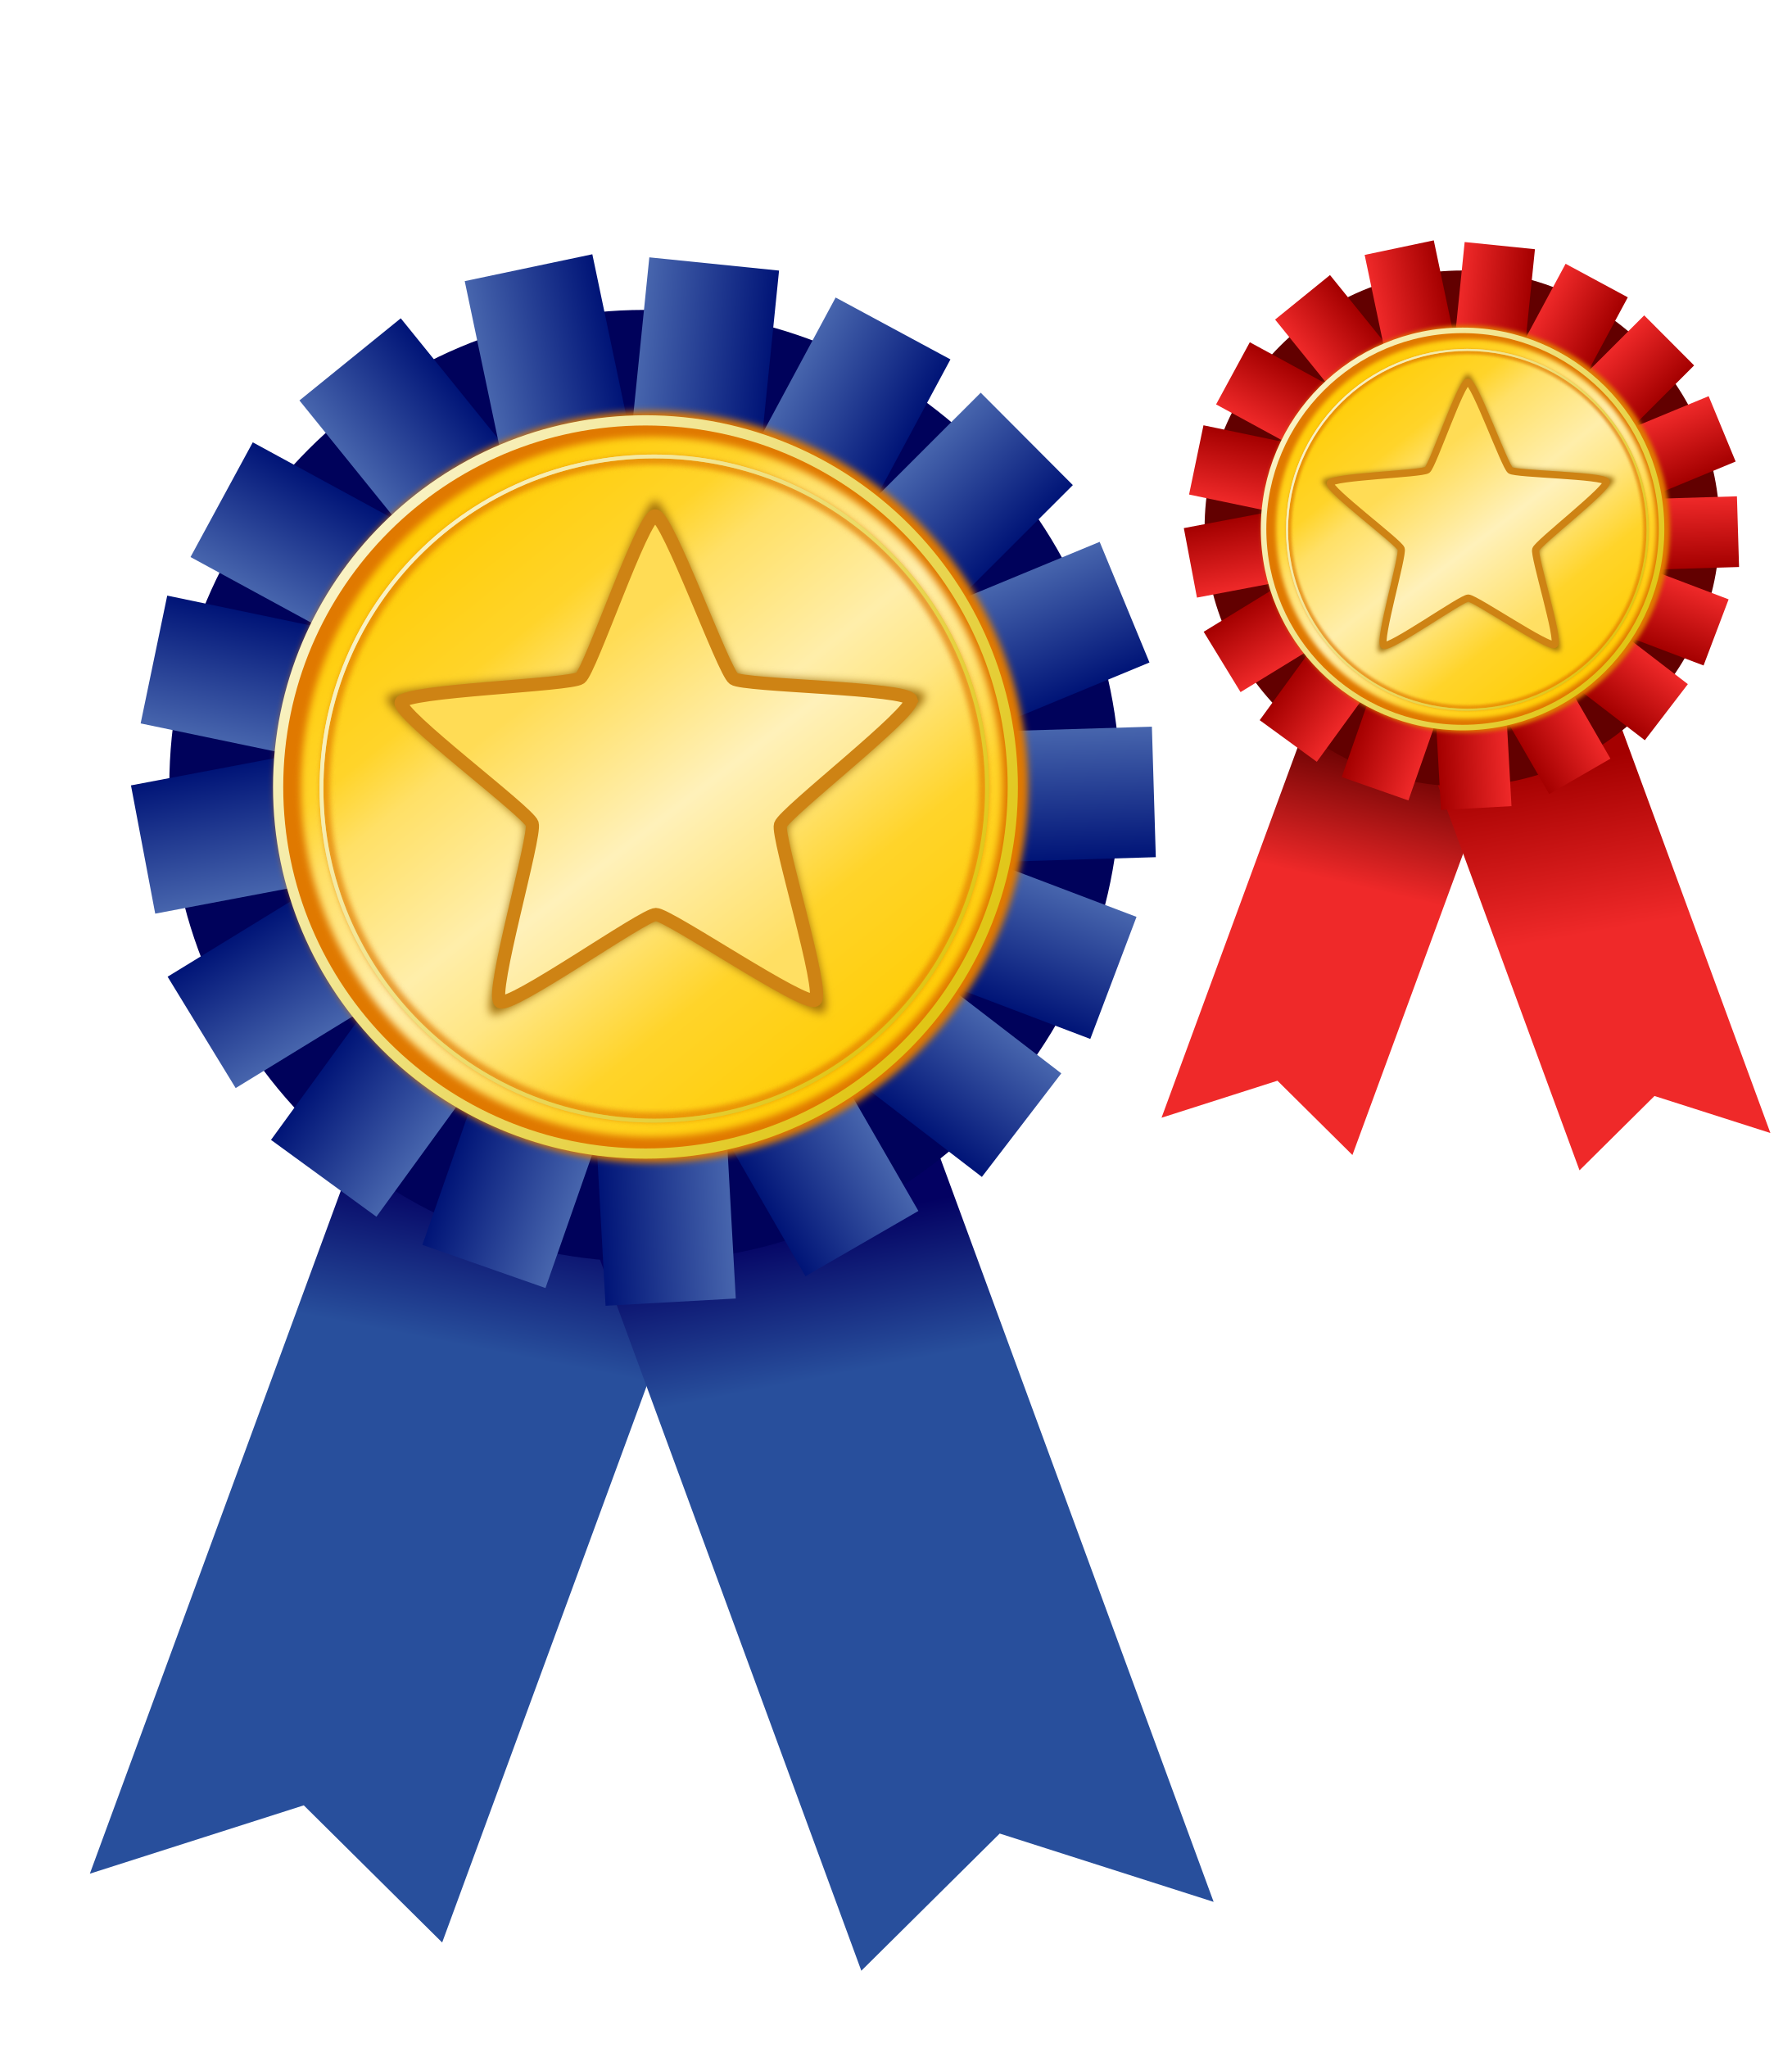
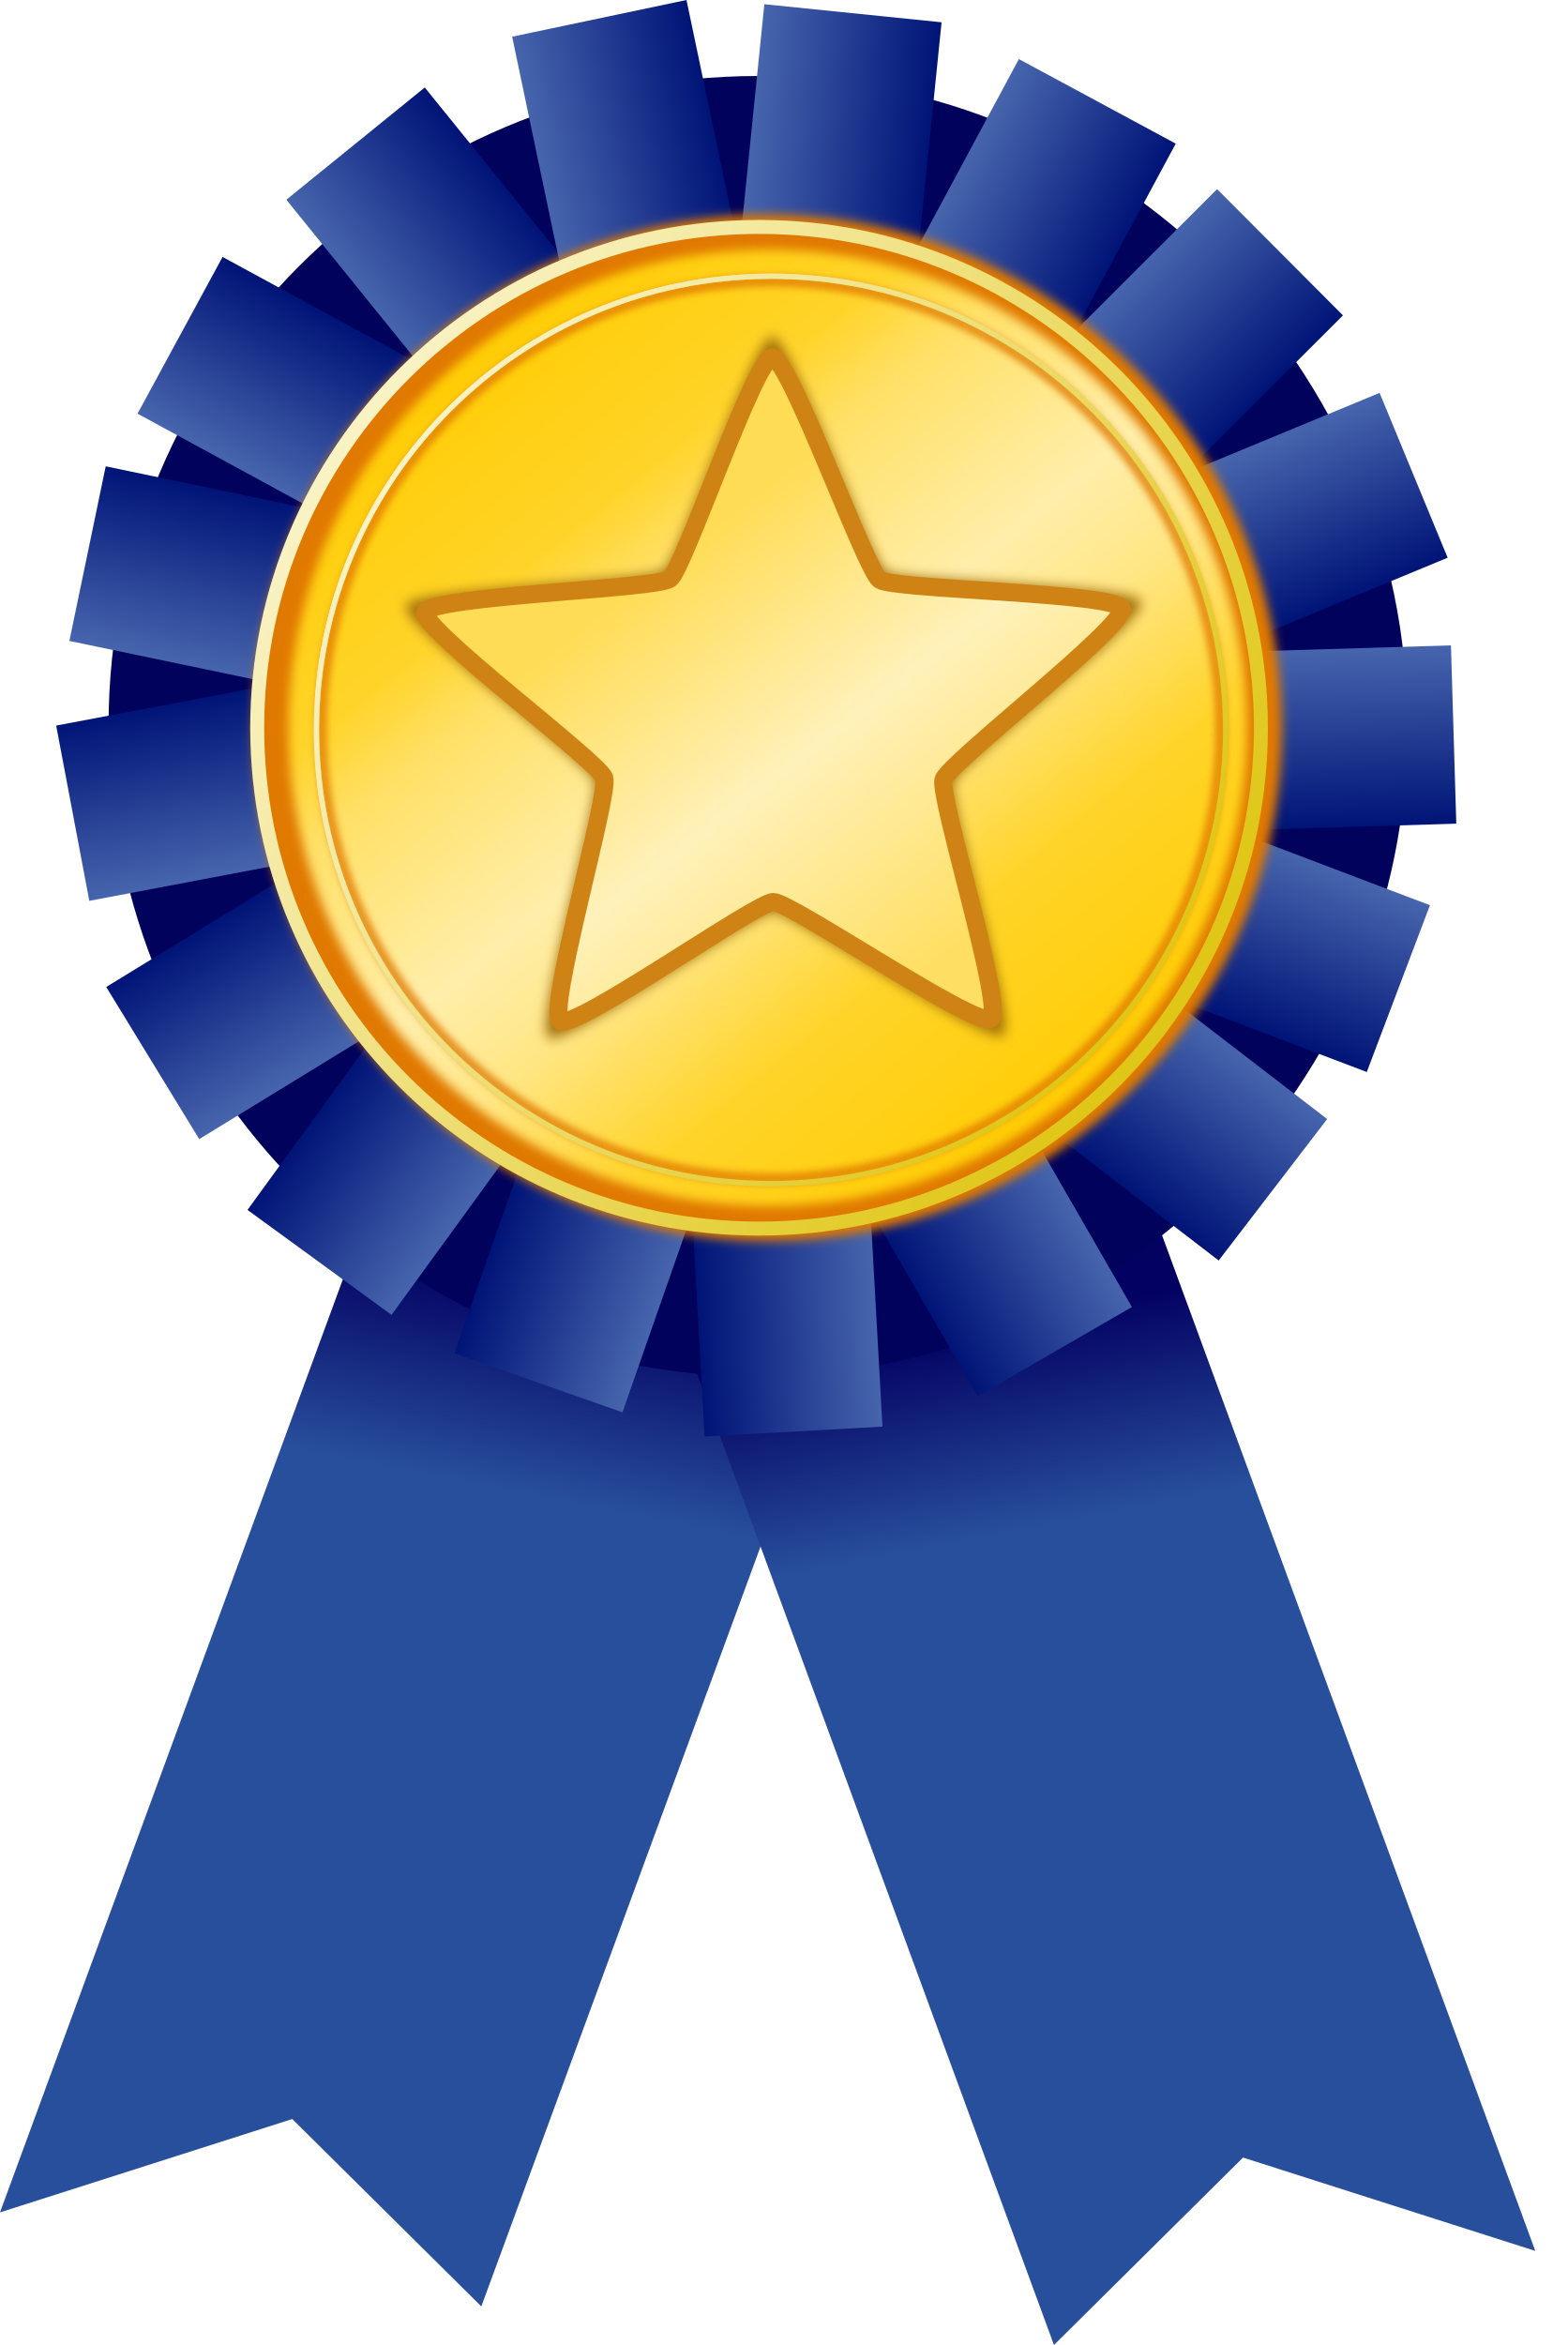
- <svg xmlns="http://www.w3.org/2000/svg" xmlns:xlink="http://www.w3.org/1999/xlink" id="svg3518" viewBox="0 0 350 400" version="1.1">
+ <svg xmlns="http://www.w3.org/2000/svg" xmlns:xlink="http://www.w3.org/1999/xlink" id="svg3518" viewBox="0 0 171.197 256" version="1.1" width="171.197" height="256">
  <defs id="defs3520">
    <linearGradient id="linearGradient3943">
      <stop id="stop3945" style="stop-color:#ffdc55" offset="0" />
      <stop id="stop3951" style="stop-color:#fff1ba" offset=".495" />
      <stop id="stop3947" style="stop-color:#ffdf63" offset="1" />
    </linearGradient>
-     <filter id="filter14654" color-interpolation-filters="sRGB">
+     <filter id="filter14654" style="color-interpolation-filters:sRGB">
      <feGaussianBlur id="feGaussianBlur14656" stdDeviation="3.114" />
    </filter>
-     <linearGradient id="linearGradient3245" y2="179.8" xlink:href="#linearGradient14662" gradientUnits="userSpaceOnUse" x2="619.03" gradientTransform="matrix(-.36929 0 0 -.36847 283.17 516.34)" y1="527.61" x1="1125.4" />
    <linearGradient id="linearGradient14662">
      <stop id="stop14664" stop-color="#f9f2c3" offset="0" />
      <stop id="stop14666" stop-color="#e0c616" offset="1" />
    </linearGradient>
-     <linearGradient id="linearGradient3243" y2="179.8" xlink:href="#linearGradient14662" gradientUnits="userSpaceOnUse" x2="619.03" gradientTransform="matrix(-.42818 0 0 -.42723 744.88 539.27)" y1="527.61" x1="1125.4" />
-     <linearGradient id="linearGradient3291" y2="306.02" xlink:href="#linearGradient11372" gradientUnits="userSpaceOnUse" x2="-23.68" gradientTransform="matrix(.81664 1.0119 -1.0119 .81664 561.2 625.06)" y1="306.02" x1="-144.71" />
    <linearGradient id="linearGradient11372" y2="306.02" gradientUnits="userSpaceOnUse" y1="306.02" x2="-23.68" x1="-144.71">
      <stop id="stop3568" stop-color="#fc0" offset="0" />
      <stop id="stop3580" stop-color="#ffd42a" offset=".222" />
      <stop id="stop3619" stop-color="#ffe066" offset=".305" />
      <stop id="stop3574" stop-color="#fea" offset=".5" />
      <stop id="stop3617" stop-color="#ffe684" offset=".611" />
      <stop id="stop3578" stop-color="#ffd42a" offset=".768" />
      <stop id="stop3570" stop-color="#fc0" offset="1" />
    </linearGradient>
-     <linearGradient id="linearGradient12202" x1="114" gradientUnits="userSpaceOnUse" y1="239" gradientTransform="matrix(1.7825 .34818 -.47761 1.2994 264.54 154.01)" x2="114" y2="273">
+     <linearGradient id="linearGradient12202" x1="114" gradientUnits="userSpaceOnUse" y1="239" gradientTransform="matrix(1.7825,0.34818,-0.47761,1.2994,264.54,154.01)" x2="114" y2="273">
      <stop id="stop4320" stop-color="#030162" offset="0" />
      <stop id="stop4322" stop-color="#284f9c" offset="1" />
    </linearGradient>
-     <linearGradient id="linearGradient12199" x1="114" gradientUnits="userSpaceOnUse" y1="239" gradientTransform="matrix(-1.7825 .34818 .47761 1.2994 494.26 162.57)" x2="114" y2="273">
+     <linearGradient id="linearGradient12199" x1="114" gradientUnits="userSpaceOnUse" y1="239" gradientTransform="matrix(-1.7825,0.34818,0.47761,1.2994,494.26,162.57)" x2="114" y2="273">
      <stop id="stop4326" stop-color="#030162" offset="0" />
      <stop id="stop4328" stop-color="#284f9c" offset="1" />
    </linearGradient>
    <linearGradient id="linearGradient12195" x1="451" gradientUnits="userSpaceOnUse" y1="27.13" gradientTransform="matrix(1.6493,0,0,1.6509,-345.3,170.53)" x2="475" y2="27.13">
      <stop id="stop4332" stop-color="#4765ad" offset="0" />
      <stop id="stop4334" stop-color="#001477" offset="1" />
    </linearGradient>
    <linearGradient id="linearGradient12192" x1="451.61" gradientUnits="userSpaceOnUse" y1="-155.33" gradientTransform="matrix(1.6496,0,0,1.6505,-253.96,289.68)" x2="475.61" y2="-155.33">
      <stop id="stop4338" stop-color="#4765ad" offset="0" />
      <stop id="stop4340" stop-color="#001477" offset="1" />
    </linearGradient>
    <linearGradient id="linearGradient12189" x1="412.01" gradientUnits="userSpaceOnUse" y1="-284.43" gradientTransform="matrix(1.6501,0,0,1.6501,-159.77,350.53)" x2="436.01" y2="-284.43">
      <stop id="stop4344" stop-color="#4765ad" offset="0" />
      <stop id="stop4346" stop-color="#001477" offset="1" />
    </linearGradient>
    <linearGradient id="linearGradient12186" x1="296.44" gradientUnits="userSpaceOnUse" y1="-428.3" gradientTransform="matrix(1.6507,0,0,1.6495,-13.586,384.85)" x2="320.44" y2="-428.3">
      <stop id="stop4350" stop-color="#4765ad" offset="0" />
      <stop id="stop4352" stop-color="#001477" offset="1" />
    </linearGradient>
    <linearGradient id="linearGradient12183" x1="151.27" gradientUnits="userSpaceOnUse" y1="-512.56" gradientTransform="matrix(1.6509,0,0,1.6493,123.72,364.65)" x2="175.27" y2="-512.56">
      <stop id="stop4356" stop-color="#4765ad" offset="0" />
      <stop id="stop4358" stop-color="#001477" offset="1" />
    </linearGradient>
    <linearGradient id="linearGradient12180" x1="-31.719" gradientUnits="userSpaceOnUse" y1="-539.38" gradientTransform="matrix(1.6507,0,0,1.6495,253.87,289.71)" x2="-7.719" y2="-539.38">
      <stop id="stop4362" stop-color="#4765ad" offset="0" />
      <stop id="stop4364" stop-color="#001477" offset="1" />
    </linearGradient>
    <linearGradient id="linearGradient12177" x1="-161.5" gradientUnits="userSpaceOnUse" y1="-512.87" gradientTransform="matrix(1.6503,0,0,1.6499,326.59,204.34)" x2="-137.5" y2="-512.87">
      <stop id="stop4368" stop-color="#4765ad" offset="0" />
      <stop id="stop4370" stop-color="#001477" offset="1" />
    </linearGradient>
    <linearGradient id="linearGradient12174" x1="-320.84" gradientUnits="userSpaceOnUse" y1="-420.05" gradientTransform="matrix(1.6497,0,0,1.6505,382.64,65.625)" x2="-296.84" y2="-420.05">
      <stop id="stop4374" stop-color="#4765ad" offset="0" />
      <stop id="stop4376" stop-color="#001477" offset="1" />
    </linearGradient>
    <linearGradient id="linearGradient12171" x1="-448.22" gradientUnits="userSpaceOnUse" y1="-241.53" gradientTransform="matrix(1.6493,0,0,1.6509,364.4,-114.55)" x2="-424.22" y2="-241.53">
      <stop id="stop4380" stop-color="#4765ad" offset="0" />
      <stop id="stop4382" stop-color="#001477" offset="1" />
    </linearGradient>
    <linearGradient id="linearGradient12168" x1="-482" gradientUnits="userSpaceOnUse" y1="-59.695" gradientTransform="matrix(1.6494,0,0,1.6507,292.97,-245.3)" x2="-458" y2="-59.695">
      <stop id="stop4386" stop-color="#4765ad" offset="0" />
      <stop id="stop4388" stop-color="#001477" offset="1" />
    </linearGradient>
    <linearGradient id="linearGradient12165" x1="-454.41" gradientUnits="userSpaceOnUse" y1="76.252" gradientTransform="matrix(1.6498,0,0,1.6503,212.6,-321.27)" x2="-430.41" y2="76.252">
      <stop id="stop4392" stop-color="#4765ad" offset="0" />
      <stop id="stop4394" stop-color="#001477" offset="1" />
    </linearGradient>
    <linearGradient id="linearGradient12162" x1="-366.2" gradientUnits="userSpaceOnUse" y1="236.3" gradientTransform="matrix(1.6505,0,0,1.6497,73.652,-378.03)" x2="-342.2" y2="236.3">
      <stop id="stop4398" stop-color="#4765ad" offset="0" />
      <stop id="stop4400" stop-color="#001477" offset="1" />
    </linearGradient>
    <linearGradient id="linearGradient12159" x1="-233.01" gradientUnits="userSpaceOnUse" y1="343.65" gradientTransform="matrix(1.6508,0,0,1.6493,-65.1,-379.51)" x2="-209.01" y2="343.65">
      <stop id="stop4404" stop-color="#4765ad" offset="0" />
      <stop id="stop4406" stop-color="#001477" offset="1" />
    </linearGradient>
    <linearGradient id="linearGradient12156" x1="-59.362" gradientUnits="userSpaceOnUse" y1="398.7" gradientTransform="matrix(1.6508,0,0,1.6493,-205.41,-325.8)" x2="-35.362" y2="398.7">
      <stop id="stop4410" stop-color="#4765ad" offset="0" />
      <stop id="stop4412" stop-color="#001477" offset="1" />
    </linearGradient>
    <linearGradient id="linearGradient12153" x1="82.418" gradientUnits="userSpaceOnUse" y1="393.38" gradientTransform="matrix(1.6505,0,0,1.6496,-290.64,-252.86)" x2="106.42" y2="393.38">
      <stop id="stop4416" stop-color="#4765ad" offset="0" />
      <stop id="stop4418" stop-color="#001477" offset="1" />
    </linearGradient>
    <linearGradient id="linearGradient12150" x1="251.1" gradientUnits="userSpaceOnUse" y1="324.03" gradientTransform="matrix(1.6499,0,0,1.6503,-365.16,-122.61)" x2="275.1" y2="324.03">
      <stop id="stop4422" stop-color="#4765ad" offset="0" />
      <stop id="stop4424" stop-color="#001477" offset="1" />
    </linearGradient>
    <linearGradient id="linearGradient12147" x1="394.56" gradientUnits="userSpaceOnUse" y1="161.34" gradientTransform="matrix(1.6493,0,0,1.6508,-380.75,57.416)" x2="418.56" y2="161.34">
      <stop id="stop4428" stop-color="#4765ad" offset="0" />
      <stop id="stop4430" stop-color="#001477" offset="1" />
    </linearGradient>
    <linearGradient id="linearGradient12142" x1="198.02" gradientUnits="userSpaceOnUse" y1="69.139" gradientTransform="matrix(1.7293,0,0,1.731,33.988,161.86)" x2="198.02" y2="171.19">
      <stop id="stop4434" stop-color="#818fcc" offset="0" />
      <stop id="stop4436" stop-color="#0e358a" offset="1" />
    </linearGradient>
    <linearGradient id="linearGradient12144" x1="251.91" gradientUnits="userSpaceOnUse" y1="69.88" gradientTransform="matrix(1.7293,0,0,1.731,33.988,161.86)" x2="251.91" y2="178.81">
      <stop id="stop4440" stop-color="#bac5f3" offset="0" />
      <stop id="stop4442" stop-color="#2e4c95" offset="1" />
    </linearGradient>
-     <linearGradient id="linearGradient3949" y2="487.02" xlink:href="#linearGradient3943" gradientUnits="userSpaceOnUse" x2="419.33" y1="395.08" x1="345.03" />
-     <filter id="filter4727" color-interpolation-filters="sRGB">
+     <filter id="filter4727" style="color-interpolation-filters:sRGB">
      <feGaussianBlur id="feGaussianBlur4729" stdDeviation="1.456" />
    </filter>
-     <linearGradient id="linearGradient4898" y2="295.58" gradientUnits="userSpaceOnUse" x2="110.98" gradientTransform="matrix(1.7825 .34818 -.47761 1.2994 264.54 154.01)" y1="239" x1="114">
-       <stop id="stop4958" stop-color="#030162" style="stop-color:#640000" offset="0" />
-       <stop id="stop4960" stop-color="#284f9c" style="stop-color:#ef2929" offset="1" />
-     </linearGradient>
-     <linearGradient id="linearGradient4900" y2="309.28" gradientUnits="userSpaceOnUse" x2="115.56" gradientTransform="matrix(-1.7825 .34818 .47761 1.2994 494.26 162.57)" y1="239" x1="114">
-       <stop id="stop4952" stop-color="#030162" style="stop-color:#a40000" offset="0" />
-       <stop id="stop4954" stop-color="#284f9c" style="stop-color:#ef2929" offset="1" />
-     </linearGradient>
-     <linearGradient id="linearGradient4902" y2="27.13" gradientUnits="userSpaceOnUse" x2="475" gradientTransform="matrix(1.6493,0,0,1.6509,-345.3,170.53)" y1="27.13" x1="451">
-       <stop id="stop5155" stop-color="#4765ad" style="stop-color:#ef2929" offset="0" />
-       <stop id="stop5157" stop-color="#001477" style="stop-color:#a40000" offset="1" />
-     </linearGradient>
-     <linearGradient id="linearGradient4904" y2="-155.33" gradientUnits="userSpaceOnUse" x2="475.61" gradientTransform="matrix(1.6496,0,0,1.6505,-253.96,289.68)" y1="-155.33" x1="451.61">
-       <stop id="stop5077" stop-color="#4765ad" style="stop-color:#ef2929" offset="0" />
-       <stop id="stop5079" stop-color="#001477" style="stop-color:#a40000" offset="1" />
-     </linearGradient>
-     <linearGradient id="linearGradient4906" y2="-284.43" gradientUnits="userSpaceOnUse" x2="436.01" gradientTransform="matrix(1.6501,0,0,1.6501,-159.77,350.53)" y1="-284.43" x1="412.01">
-       <stop id="stop5071" stop-color="#4765ad" style="stop-color:#ef2929" offset="0" />
-       <stop id="stop5073" stop-color="#001477" style="stop-color:#a40000" offset="1" />
-     </linearGradient>
-     <linearGradient id="linearGradient4908" y2="-428.3" gradientUnits="userSpaceOnUse" x2="320.44" gradientTransform="matrix(1.6507,0,0,1.6495,-13.586,384.85)" y1="-428.3" x1="296.44">
-       <stop id="stop5065" stop-color="#4765ad" style="stop-color:#ef2929" offset="0" />
-       <stop id="stop5067" stop-color="#001477" style="stop-color:#a40000" offset="1" />
-     </linearGradient>
-     <linearGradient id="linearGradient4910" y2="-512.56" gradientUnits="userSpaceOnUse" x2="175.27" gradientTransform="matrix(1.6509,0,0,1.6493,123.72,364.65)" y1="-512.56" x1="151.27">
-       <stop id="stop5059" stop-color="#4765ad" style="stop-color:#ef2929" offset="0" />
-       <stop id="stop5061" stop-color="#001477" style="stop-color:#a40000" offset="1" />
-     </linearGradient>
-     <linearGradient id="linearGradient4912" y2="-539.38" gradientUnits="userSpaceOnUse" x2="-7.719" gradientTransform="matrix(1.6507,0,0,1.6495,253.87,289.71)" y1="-539.38" x1="-31.719">
-       <stop id="stop4970" stop-color="#4765ad" style="stop-color:#ef2929" offset="0" />
-       <stop id="stop4972" stop-color="#001477" style="stop-color:#a40000" offset="1" />
-     </linearGradient>
-     <linearGradient id="linearGradient4914" y2="-512.87" gradientUnits="userSpaceOnUse" x2="-137.5" gradientTransform="matrix(1.6503,0,0,1.6499,326.59,204.34)" y1="-512.87" x1="-161.5">
-       <stop id="stop5083" stop-color="#4765ad" style="stop-color:#ef2929" offset="0" />
-       <stop id="stop5085" stop-color="#001477" style="stop-color:#a40000" offset="1" />
-     </linearGradient>
-     <linearGradient id="linearGradient4916" y2="-420.05" gradientUnits="userSpaceOnUse" x2="-296.84" gradientTransform="matrix(1.6497,0,0,1.6505,382.64,65.625)" y1="-420.05" x1="-320.84">
-       <stop id="stop5089" stop-color="#4765ad" style="stop-color:#ef2929" offset="0" />
-       <stop id="stop5091" stop-color="#001477" style="stop-color:#a40000" offset="1" />
-     </linearGradient>
-     <linearGradient id="linearGradient4918" y2="-241.53" gradientUnits="userSpaceOnUse" x2="-424.22" gradientTransform="matrix(1.6493,0,0,1.6509,364.4,-114.55)" y1="-241.53" x1="-448.22">
-       <stop id="stop5095" stop-color="#4765ad" style="stop-color:#ef2929" offset="0" />
-       <stop id="stop5097" stop-color="#001477" style="stop-color:#a40000" offset="1" />
-     </linearGradient>
-     <linearGradient id="linearGradient4920" y2="-59.695" gradientUnits="userSpaceOnUse" x2="-458" gradientTransform="matrix(1.6494,0,0,1.6507,292.97,-245.3)" y1="-59.695" x1="-482">
-       <stop id="stop5101" stop-color="#4765ad" style="stop-color:#ef2929" offset="0" />
-       <stop id="stop5103" stop-color="#001477" style="stop-color:#a40000" offset="1" />
-     </linearGradient>
-     <linearGradient id="linearGradient4922" y2="76.252" gradientUnits="userSpaceOnUse" x2="-430.41" gradientTransform="matrix(1.6498,0,0,1.6503,212.6,-321.27)" y1="76.252" x1="-454.41">
-       <stop id="stop5107" stop-color="#4765ad" style="stop-color:#ef2929" offset="0" />
-       <stop id="stop5109" stop-color="#001477" style="stop-color:#a40000" offset="1" />
-     </linearGradient>
-     <linearGradient id="linearGradient4924" y2="236.3" gradientUnits="userSpaceOnUse" x2="-342.2" gradientTransform="matrix(1.6505,0,0,1.6497,73.652,-378.03)" y1="236.3" x1="-366.2">
-       <stop id="stop5113" stop-color="#4765ad" style="stop-color:#ef2929" offset="0" />
-       <stop id="stop5115" stop-color="#001477" style="stop-color:#a40000" offset="1" />
-     </linearGradient>
-     <linearGradient id="linearGradient4926" y2="343.65" gradientUnits="userSpaceOnUse" x2="-209.01" gradientTransform="matrix(1.6508,0,0,1.6493,-65.1,-379.51)" y1="343.65" x1="-233.01">
-       <stop id="stop5125" stop-color="#4765ad" style="stop-color:#ef2929" offset="0" />
-       <stop id="stop5127" stop-color="#001477" style="stop-color:#a40000" offset="1" />
-     </linearGradient>
-     <linearGradient id="linearGradient4928" y2="398.7" gradientUnits="userSpaceOnUse" x2="-35.362" gradientTransform="matrix(1.6508,0,0,1.6493,-205.41,-325.8)" y1="398.7" x1="-59.362">
-       <stop id="stop5131" stop-color="#4765ad" style="stop-color:#ef2929" offset="0" />
-       <stop id="stop5133" stop-color="#001477" style="stop-color:#a40000" offset="1" />
-     </linearGradient>
-     <linearGradient id="linearGradient4930" y2="393.38" gradientUnits="userSpaceOnUse" x2="106.42" gradientTransform="matrix(1.6505,0,0,1.6496,-290.64,-252.86)" y1="393.38" x1="82.418">
-       <stop id="stop5137" stop-color="#4765ad" style="stop-color:#ef2929" offset="0" />
-       <stop id="stop5139" stop-color="#001477" style="stop-color:#a40000" offset="1" />
-     </linearGradient>
-     <linearGradient id="linearGradient4932" y2="324.03" gradientUnits="userSpaceOnUse" x2="275.1" gradientTransform="matrix(1.6499,0,0,1.6503,-365.16,-122.61)" y1="324.03" x1="251.1">
-       <stop id="stop5143" stop-color="#4765ad" style="stop-color:#ef2929" offset="0" />
-       <stop id="stop5145" stop-color="#001477" style="stop-color:#a40000" offset="1" />
-     </linearGradient>
-     <linearGradient id="linearGradient4934" y2="161.34" gradientUnits="userSpaceOnUse" x2="418.56" gradientTransform="matrix(1.6493,0,0,1.6508,-380.75,57.416)" y1="161.34" x1="394.56">
-       <stop id="stop5149" stop-color="#4765ad" style="stop-color:#ef2929" offset="0" />
-       <stop id="stop5151" stop-color="#001477" style="stop-color:#a40000" offset="1" />
-     </linearGradient>
-     <linearGradient id="linearGradient4936" y2="171.19" xlink:href="#linearGradient12142" gradientUnits="userSpaceOnUse" x2="198.02" gradientTransform="matrix(1.7293,0,0,1.731,33.988,161.86)" y1="69.139" x1="198.02" />
-     <linearGradient id="linearGradient4938" y2="178.81" xlink:href="#linearGradient12144" gradientUnits="userSpaceOnUse" x2="251.91" gradientTransform="matrix(1.7293,0,0,1.731,33.988,161.86)" y1="69.88" x1="251.91" />
+     <linearGradient xlink:href="#linearGradient12142" id="linearGradient1150" gradientUnits="userSpaceOnUse" gradientTransform="matrix(1.7293,0,0,1.731,33.988,161.86)" x1="198.02" y1="69.139" x2="198.02" y2="171.19" />
+     <linearGradient xlink:href="#linearGradient12144" id="linearGradient1152" gradientUnits="userSpaceOnUse" gradientTransform="matrix(1.7293,0,0,1.731,33.988,161.86)" x1="251.91" y1="69.88" x2="251.91" y2="178.81" />
+     <linearGradient xlink:href="#linearGradient11372" id="linearGradient1154" gradientUnits="userSpaceOnUse" gradientTransform="matrix(0.81664,1.0119,-1.0119,0.81664,561.2,625.06)" x1="-144.71" y1="306.02" x2="-23.68" y2="306.02" />
+     <linearGradient xlink:href="#linearGradient14662" id="linearGradient1156" gradientUnits="userSpaceOnUse" gradientTransform="matrix(-0.42818,0,0,-0.42723,744.88,539.27)" x1="1125.4" y1="527.61" x2="619.03" y2="179.8" />
+     <linearGradient xlink:href="#linearGradient14662" id="linearGradient1158" gradientUnits="userSpaceOnUse" gradientTransform="matrix(-0.42818,0,0,-0.42723,744.88,539.27)" x1="1125.4" y1="527.61" x2="619.03" y2="179.8" />
+     <linearGradient xlink:href="#linearGradient14662" id="linearGradient1160" gradientUnits="userSpaceOnUse" gradientTransform="matrix(-0.36929,0,0,-0.36847,283.17,516.34)" x1="1125.4" y1="527.61" x2="619.03" y2="179.8" />
+     <linearGradient xlink:href="#linearGradient3943" id="linearGradient1162" gradientUnits="userSpaceOnUse" x1="345.03" y1="395.08" x2="419.33" y2="487.02" />
  </defs>
-   <g id="layer1" transform="translate(0 -652.36)">
-     <g id="g4731" transform="matrix(.90727 0 0 .90727 -38.552 89.712)">
-       <g id="layer2" style="enable-background:new" transform="matrix(.70932 0 0 .70932 -86.288 522.88)">
-         <g id="g12246">
-           <path id="path11667" style="fill:url(#linearGradient12202)" d="m401.75 492.78-106.95-20.89-85.97 233.9 64.94-20.74 42.01 41.63 85.97-233.9z" />
-           <path id="path11669" style="fill:url(#linearGradient12199)" d="m357.05 501.35 106.95-20.89l85.97 233.89-64.94-20.74-42.01 41.64-85.97-233.9z" />
-           <path id="path11671" style="fill:#00025b" d="m377.26 231.19c79.7 0 144.31 64.67 144.31 144.45s-64.61 144.45-144.31 144.45-144.31-64.67-144.31-144.45 64.61-144.45 144.31-144.45" />
-           <rect id="rect11673" style="fill:url(#linearGradient12195)" transform="matrix(.99484 .10149 -.10129 .99486 0 0)" height="79.242" width="39.583" y="175.7" x="398.52" />
-           <rect id="rect11675" style="fill:url(#linearGradient12192)" transform="matrix(.88026 .47449 -.47376 .88066 0 0)" height="79.226" width="39.591" y="-6.311" x="491.03" />
-           <rect id="rect11677" style="fill:url(#linearGradient12189)" transform="matrix(.70608 .70813 -.70743 .70678 0 0)" height="79.204" width="39.602" y="-158.4" x="520.07" />
-           <rect id="rect11679" style="fill:url(#linearGradient12186)" transform="matrix(.38175 .92427 -.924 .3824 0 0)" height="79.176" width="39.616" y="-361.21" x="475.74" />
-           <rect id="rect11681" style="fill:url(#linearGradient12183)" transform="matrix(.029943 .99955 -.99955 .030002 0 0)" height="79.165" width="39.622" y="-520.28" x="373.46" />
-           <rect id="rect11683" style="fill:url(#linearGradient12180)" transform="matrix(-.35424 .93516 -.93492 -.35485 0 0)" height="79.174" width="39.617" y="-639.57" x="201.52" />
-           <rect id="rect11685" style="fill:url(#linearGradient12177)" transform="matrix(-.60863 .79345 -.79287 -.60939 0 0)" height="79.194" width="39.607" y="-681.42" x="60.056" />
-           <rect id="rect11687" style="fill:url(#linearGradient12174)" transform="matrix(-.86582 .50035 -.49961 -.86625 0 0)" height="79.224" width="39.592" y="-667.28" x="-146.64" />
-           <rect id="rect11689" style="fill:url(#linearGradient12171)" transform="matrix(-.99846 .055535 -.055426 -.99846 0 0)" height="79.243" width="39.582" y="-552.9" x="-374.84" />
-           <rect id="rect11691" style="fill:url(#linearGradient12168)" transform="matrix(-.94368 -.33085 .33027 -.94389 0 0)" height="79.235" width="39.587" y="-383.46" x="-502.06" />
-           <rect id="rect11693" style="fill:url(#linearGradient12165)" transform="matrix(-.80817 -.58895 .58818 -.80873 0 0)" height="79.216" width="39.596" y="-235.04" x="-537.1" />
-           <rect id="rect11695" style="fill:url(#linearGradient12162)" transform="matrix(-.52155 -.85322 .85276 -.52231 0 0)" height="79.186" width="39.611" y="-27.808" x="-530.74" />
-           <rect id="rect11697" style="fill:url(#linearGradient12159)" transform="matrix(-.18578 -.98259 .98252 -.18614 0 0)" height="79.167" width="39.62" y="147.7" x="-449.75" />
-           <rect id="rect11699" style="fill:url(#linearGradient12156)" transform="matrix(.20372 -.97903 .97895 .20411 0 0)" height="79.168" width="39.62" y="292.21" x="-303.41" />
-           <rect id="rect11701" style="fill:url(#linearGradient12153)" transform="matrix(.47708 -.87886 .87846 .47781 0 0)" height="79.182" width="39.613" y="356.47" x="-154.6" />
-           <rect id="rect11703" style="fill:url(#linearGradient12150)" transform="matrix(.77686 -.62967 .62892 .77747 0 0)" height="79.212" width="39.598" y="372.51" x="49.137" />
-           <rect id="rect11705" style="fill:url(#linearGradient12147)" transform="matrix(.97856 -.20596 .20556 .97864 0 0)" height="79.24" width="39.584" y="284.14" x="270.01" />
-           <path id="path11707" style="stroke:url(#linearGradient4938);stroke-width:6.6;fill:url(#linearGradient4936)" d="m377.26 286.49c49.19 0 89.06 39.91 89.06 89.15 0 49.23-39.87 89.15-89.06 89.15s-89.06-39.92-89.06-89.15c0-49.24 39.87-89.15 89.06-89.15" />
-         </g>
+   <g id="g4731" transform="matrix(0.6927992,0,0,0.6927992,-42.84222,-467.5647)">
+     <g id="layer2" style="enable-background:new" transform="matrix(0.70932,0,0,0.70932,-86.288,522.88)">
+       <g id="g12246">
+         <path id="path11667" style="fill:url(#linearGradient12202)" d="m 401.75,492.78 -106.95,-20.89 -85.97,233.9 64.94,-20.74 42.01,41.63 z" />
+         <path id="path11669" style="fill:url(#linearGradient12199)" d="M 357.05,501.35 464,480.46 l 85.97,233.89 -64.94,-20.74 -42.01,41.64 z" />
+         <path id="path11671" style="fill:#00025b" d="m 377.26,231.19 c 79.7,0 144.31,64.67 144.31,144.45 0,79.78 -64.61,144.45 -144.31,144.45 -79.7,0 -144.31,-64.67 -144.31,-144.45 0,-79.78 64.61,-144.45 144.31,-144.45" />
+         <rect id="rect11673" style="fill:url(#linearGradient12195)" transform="matrix(0.99484,0.10149,-0.10129,0.99486,0,0)" height="79.242" width="39.583" y="175.7" x="398.52" />
+         <rect id="rect11675" style="fill:url(#linearGradient12192)" transform="matrix(0.88026,0.47449,-0.47376,0.88066,0,0)" height="79.226" width="39.591" y="-6.311" x="491.03" />
+         <rect id="rect11677" style="fill:url(#linearGradient12189)" transform="matrix(0.70608,0.70813,-0.70743,0.70678,0,0)" height="79.204" width="39.602" y="-158.4" x="520.07" />
+         <rect id="rect11679" style="fill:url(#linearGradient12186)" transform="matrix(0.38175,0.92427,-0.924,0.3824,0,0)" height="79.176" width="39.616" y="-361.21" x="475.74" />
+         <rect id="rect11681" style="fill:url(#linearGradient12183)" transform="matrix(0.029943,0.99955,-0.99955,0.030002,0,0)" height="79.165" width="39.622" y="-520.28" x="373.46" />
+         <rect id="rect11683" style="fill:url(#linearGradient12180)" transform="matrix(-0.35424,0.93516,-0.93492,-0.35485,0,0)" height="79.174" width="39.617" y="-639.57" x="201.52" />
+         <rect id="rect11685" style="fill:url(#linearGradient12177)" transform="matrix(-0.60863,0.79345,-0.79287,-0.60939,0,0)" height="79.194" width="39.607" y="-681.42" x="60.056" />
+         <rect id="rect11687" style="fill:url(#linearGradient12174)" transform="matrix(-0.86582,0.50035,-0.49961,-0.86625,0,0)" height="79.224" width="39.592" y="-667.28" x="-146.64" />
+         <rect id="rect11689" style="fill:url(#linearGradient12171)" transform="matrix(-0.99846,0.055535,-0.055426,-0.99846,0,0)" height="79.243" width="39.582" y="-552.9" x="-374.84" />
+         <rect id="rect11691" style="fill:url(#linearGradient12168)" transform="matrix(-0.94368,-0.33085,0.33027,-0.94389,0,0)" height="79.235" width="39.587" y="-383.46" x="-502.06" />
+         <rect id="rect11693" style="fill:url(#linearGradient12165)" transform="matrix(-0.80817,-0.58895,0.58818,-0.80873,0,0)" height="79.216" width="39.596" y="-235.04" x="-537.1" />
+         <rect id="rect11695" style="fill:url(#linearGradient12162)" transform="matrix(-0.52155,-0.85322,0.85276,-0.52231,0,0)" height="79.186" width="39.611" y="-27.808" x="-530.74" />
+         <rect id="rect11697" style="fill:url(#linearGradient12159)" transform="matrix(-0.18578,-0.98259,0.98252,-0.18614,0,0)" height="79.167" width="39.62" y="147.7" x="-449.75" />
+         <rect id="rect11699" style="fill:url(#linearGradient12156)" transform="matrix(0.20372,-0.97903,0.97895,0.20411,0,0)" height="79.168" width="39.62" y="292.21" x="-303.41" />
+         <rect id="rect11701" style="fill:url(#linearGradient12153)" transform="matrix(0.47708,-0.87886,0.87846,0.47781,0,0)" height="79.182" width="39.613" y="356.47" x="-154.6" />
+         <rect id="rect11703" style="fill:url(#linearGradient12150)" transform="matrix(0.77686,-0.62967,0.62892,0.77747,0,0)" height="79.212" width="39.598" y="372.51" x="49.137" />
+         <rect id="rect11705" style="fill:url(#linearGradient12147)" transform="matrix(0.97856,-0.20596,0.20556,0.97864,0,0)" height="79.24" width="39.584" y="284.14" x="270.01" />
+         <path id="path11707" style="fill:url(#linearGradient1150);stroke:url(#linearGradient1152);stroke-width:6.6" d="m 377.26,286.49 c 49.19,0 89.06,39.91 89.06,89.15 0,49.23 -39.87,89.15 -89.06,89.15 -49.19,0 -89.06,-39.92 -89.06,-89.15 0,-49.24 39.87,-89.15 89.06,-89.15" />
      </g>
-       <path id="path11361" style="enable-background:new;fill:url(#linearGradient3291)" d="m232.19 851.01a78.69 78.69 0 0 1 -98.84 -122.48 78.69 78.69 0 1 1 98.84 122.48z" />
-       <g id="g11382" style="enable-background:new;fill:none" transform="matrix(.53735 0 0 .53735 -20.993 587.59)">
-         <path id="path11384" style="filter:url(#filter14654);stroke:#e07900;stroke-width:3.633;enable-background:accumulate" transform="matrix(-.42377 0 0 -.42283 741.12 537.59)" d="m1162.9 380.93c0 172-139.5 311.43-311.47 311.43-172 0-311.43-139.43-311.43-311.43 0-171.99 139.43-311.42 311.43-311.42 171.97-0.005 311.47 139.43 311.47 311.42z" />
-         <path id="path11386" style="stroke:url(#linearGradient3243);stroke-width:1.538;enable-background:accumulate" d="m246.97 376.52c0-73.48 59.7-133.05 133.35-133.05 73.64 0 133.34 59.57 133.34 133.05s-59.7 133.05-133.34 133.05c-73.65 0-133.35-59.57-133.35-133.05z" />
-       </g>
-       <text id="text3689" style="font-size:2.691px;stroke-width:.269;fill:#d4aa00;text-anchor:middle;stroke:#f1df6c;enable-background:new;font-family:Swis721 LtEx BT;line-height:125%;text-align:center" line-height="125%" xml:space="preserve" font-size="3.793px" transform="scale(1.0011 .9989)" y="935.457" x="303.763">
-         <tspan id="tspan3691" y="935.457" x="304.136" style="stroke-width:.269" />
-       </text>
-       <g id="g11429" style="enable-background:new;fill:none" transform="matrix(.53735 0 0 .53735 -20.993 587.59)">
-         <path id="path11431" style="filter:url(#filter14654);stroke:#e07900;stroke-width:3.633;enable-background:accumulate" transform="matrix(-.42377 0 0 -.42283 741.12 537.59)" d="m1162.9 380.93c0 172-139.5 311.43-311.47 311.43-172 0-311.43-139.43-311.43-311.43 0-171.99 139.43-311.42 311.43-311.42 171.97-0.005 311.47 139.43 311.47 311.42z" />
-         <path id="path11433" style="stroke:url(#linearGradient3243);stroke-width:1.538;enable-background:accumulate" d="m246.97 376.52c0-73.48 59.7-133.05 133.35-133.05 73.64 0 133.34 59.57 133.34 133.05s-59.7 133.05-133.34 133.05c-73.65 0-133.35-59.57-133.35-133.05z" />
-       </g>
-       <g id="g11447" style="enable-background:new;fill:none" transform="matrix(.68775 0 0 .68775 202.97 530.99)">
-         <path id="path11437" style="filter:url(#filter14654);stroke:#e07900;stroke-width:21.913;enable-background:accumulate" transform="matrix(-.36548 0 0 -.36467 281.93 514.9)" d="m1162.9 380.93c0 172-139.5 311.43-311.47 311.43-172 0-311.43-139.43-311.43-311.43 0-171.99 139.43-311.42 311.43-311.42 171.97-0.005 311.47 139.43 311.47 311.42z" />
-         <path id="path11439" style="stroke:url(#linearGradient3245);stroke-width:3.2;enable-background:accumulate" d="m-146.26 375.98c0-63.37 51.489-114.75 115.01-114.75 63.513 0 115 51.38 115 114.75 0.003 63.38-51.487 114.75-115 114.75-63.521 0-115.01-51.37-115.01-114.75z" />
-       </g>
-       <path id="path4721" style="color:#000000;filter:url(#filter4727);fill:#a06e0a" transform="matrix(.67647 .016053 -.016053 .67647 -62.022 489.57)" d="m458.61 403.34c1.391 4.02-41.677 38.983-42.874 43.065-1.182 4.031 16.415 56.041 13.064 58.575-3.393 2.565-49.954-27.591-54.206-27.468-4.199 0.121-48.226 32.929-51.671 30.525-3.488-2.434 10.804-56.035 9.373-60.041-1.413-3.956-46.22-35.69-44.998-39.71 1.237-4.07 56.631-7.041 59.999-9.639 3.326-2.566 19.661-54.987 23.861-55.067 4.253-0.081 24.196 51.684 27.708 54.083 3.469 2.37 58.371 1.706 59.745 5.676z" />
-       <path id="path3941" style="color:#000000;stroke:#ce8314;stroke-width:4.429;fill:url(#linearGradient3949)" d="m458.61 403.34c1.391 4.02-41.677 38.983-42.874 43.065-1.182 4.031 16.415 56.041 13.064 58.575-3.393 2.565-49.954-27.591-54.206-27.468-4.199 0.121-48.226 32.929-51.671 30.525-3.488-2.434 10.804-56.035 9.373-60.041-1.413-3.956-46.22-35.69-44.998-39.71 1.237-4.07 56.631-7.041 59.999-9.639 3.326-2.566 19.661-54.987 23.861-55.067 4.253-0.081 24.196 51.684 27.708 54.083 3.469 2.37 58.371 1.706 59.745 5.676z" transform="matrix(.64036 .015197 -.015197 .64036 -48.897 505.55)" />
    </g>
-     <g id="g4822" transform="matrix(.49154 0 0 .49154 196.52 367.57)">
-       <g id="g4824" style="enable-background:new" transform="matrix(.70932 0 0 .70932 -86.288 522.88)">
-         <g id="g4826">
-           <path id="path4828" d="m401.75 492.78-106.95-20.89-85.97 233.9 64.94-20.74 42.01 41.63 85.97-233.9z" style="fill:url(#linearGradient4898)" />
-           <path id="path4830" d="m357.05 501.35 106.95-20.89l85.97 233.89-64.94-20.74-42.01 41.64-85.97-233.9z" style="fill:url(#linearGradient4900)" />
-           <path id="path4832" d="m377.26 231.19c79.7 0 144.31 64.67 144.31 144.45s-64.61 144.45-144.31 144.45-144.31-64.67-144.31-144.45 64.61-144.45 144.31-144.45" style="fill:#620000" />
-           <rect id="rect4834" style="fill:url(#linearGradient4902)" transform="matrix(.99484 .10149 -.10129 .99486 0 0)" height="79.242" width="39.583" y="175.7" x="398.52" />
-           <rect id="rect4836" style="fill:url(#linearGradient4904)" transform="matrix(.88026 .47449 -.47376 .88066 0 0)" height="79.226" width="39.591" y="-6.311" x="491.03" />
-           <rect id="rect4838" style="fill:url(#linearGradient4906)" transform="matrix(.70608 .70813 -.70743 .70678 0 0)" height="79.204" width="39.602" y="-158.4" x="520.07" />
-           <rect id="rect4840" style="fill:url(#linearGradient4908)" transform="matrix(.38175 .92427 -.924 .3824 0 0)" height="79.176" width="39.616" y="-361.21" x="475.74" />
-           <rect id="rect4842" style="fill:url(#linearGradient4910)" transform="matrix(.029943 .99955 -.99955 .030002 0 0)" height="79.165" width="39.622" y="-520.28" x="373.46" />
-           <path id="rect4844" style="fill:url(#linearGradient4912)" transform="matrix(-.35424 .93516 -.93492 -.35485 0 0)" d="m201.52-639.57h39.617v79.174h-39.617z" />
-           <rect id="rect4846" style="fill:url(#linearGradient4914)" transform="matrix(-.60863 .79345 -.79287 -.60939 0 0)" height="79.194" width="39.607" y="-681.42" x="60.056" />
-           <rect id="rect4848" style="fill:url(#linearGradient4916)" transform="matrix(-.86582 .50035 -.49961 -.86625 0 0)" height="79.224" width="39.592" y="-667.28" x="-146.64" />
-           <rect id="rect4850" style="fill:url(#linearGradient4918)" transform="matrix(-.99846 .055535 -.055426 -.99846 0 0)" height="79.243" width="39.582" y="-552.9" x="-374.84" />
-           <rect id="rect4852" style="fill:url(#linearGradient4920)" transform="matrix(-.94368 -.33085 .33027 -.94389 0 0)" height="79.235" width="39.587" y="-383.46" x="-502.06" />
-           <rect id="rect4854" style="fill:url(#linearGradient4922)" transform="matrix(-.80817 -.58895 .58818 -.80873 0 0)" height="79.216" width="39.596" y="-235.04" x="-537.1" />
-           <rect id="rect4856" style="fill:url(#linearGradient4924)" transform="matrix(-.52155 -.85322 .85276 -.52231 0 0)" height="79.186" width="39.611" y="-27.808" x="-530.74" />
-           <rect id="rect4858" style="fill:url(#linearGradient4926)" transform="matrix(-.18578 -.98259 .98252 -.18614 0 0)" height="79.167" width="39.62" y="147.7" x="-449.75" />
-           <rect id="rect4860" style="fill:url(#linearGradient4928)" transform="matrix(.20372 -.97903 .97895 .20411 0 0)" height="79.168" width="39.62" y="292.21" x="-303.41" />
-           <rect id="rect4862" style="fill:url(#linearGradient4930)" transform="matrix(.47708 -.87886 .87846 .47781 0 0)" height="79.182" width="39.613" y="356.47" x="-154.6" />
-           <rect id="rect4864" style="fill:url(#linearGradient4932)" transform="matrix(.77686 -.62967 .62892 .77747 0 0)" height="79.212" width="39.598" y="372.51" x="49.137" />
-           <rect id="rect4866" style="fill:url(#linearGradient4934)" transform="matrix(.97856 -.20596 .20556 .97864 0 0)" height="79.24" width="39.584" y="284.14" x="270.01" />
-           <path id="path4868" d="m377.26 286.49c49.19 0 89.06 39.91 89.06 89.15 0 49.23-39.87 89.15-89.06 89.15s-89.06-39.92-89.06-89.15c0-49.24 39.87-89.15 89.06-89.15" style="stroke:url(#linearGradient4938);stroke-width:6.6;fill:url(#linearGradient4936)" />
-         </g>
-       </g>
-       <path id="path4870" style="enable-background:new;fill:url(#linearGradient3291)" d="m232.19 851.01a78.69 78.69 0 0 1 -98.84 -122.48 78.69 78.69 0 1 1 98.84 122.48z" />
-       <g id="g4872" style="enable-background:new;fill:none" transform="matrix(.53735 0 0 .53735 -20.993 587.59)">
-         <path id="path4874" d="m1162.9 380.93c0 172-139.5 311.43-311.47 311.43-172 0-311.43-139.43-311.43-311.43 0-171.99 139.43-311.42 311.43-311.42 171.97-0.005 311.47 139.43 311.47 311.42z" style="filter:url(#filter14654);stroke:#e07900;stroke-width:3.633;enable-background:accumulate" transform="matrix(-.42377 0 0 -.42283 741.12 537.59)" />
-         <path id="path4876" style="stroke:url(#linearGradient3243);stroke-width:1.538;enable-background:accumulate" d="m246.97 376.52c0-73.48 59.7-133.05 133.35-133.05 73.64 0 133.34 59.57 133.34 133.05s-59.7 133.05-133.34 133.05c-73.65 0-133.35-59.57-133.35-133.05z" />
-       </g>
-       <text id="text4878" font-size="3.793px" transform="scale(1.0011 .9989)" style="font-size:2.691px;stroke-width:.269;fill:#d4aa00;text-anchor:middle;stroke:#f1df6c;enable-background:new;font-family:Swis721 LtEx BT;line-height:125%;text-align:center" xml:space="preserve" y="935.457" x="303.763" line-height="125%">
-         <tspan id="tspan4880" y="935.457" x="304.136" style="stroke-width:.269" />
-       </text>
-       <g id="g4882" style="enable-background:new;fill:none" transform="matrix(.53735 0 0 .53735 -20.993 587.59)">
-         <path id="path4884" d="m1162.9 380.93c0 172-139.5 311.43-311.47 311.43-172 0-311.43-139.43-311.43-311.43 0-171.99 139.43-311.42 311.43-311.42 171.97-0.005 311.47 139.43 311.47 311.42z" style="filter:url(#filter14654);stroke:#e07900;stroke-width:3.633;enable-background:accumulate" transform="matrix(-.42377 0 0 -.42283 741.12 537.59)" />
-         <path id="path4886" style="stroke:url(#linearGradient3243);stroke-width:1.538;enable-background:accumulate" d="m246.97 376.52c0-73.48 59.7-133.05 133.35-133.05 73.64 0 133.34 59.57 133.34 133.05s-59.7 133.05-133.34 133.05c-73.65 0-133.35-59.57-133.35-133.05z" />
-       </g>
-       <g id="g4888" style="enable-background:new;fill:none" transform="matrix(.68775 0 0 .68775 202.97 530.99)">
-         <path id="path4890" d="m1162.9 380.93c0 172-139.5 311.43-311.47 311.43-172 0-311.43-139.43-311.43-311.43 0-171.99 139.43-311.42 311.43-311.42 171.97-0.005 311.47 139.43 311.47 311.42z" style="filter:url(#filter14654);stroke:#e07900;stroke-width:21.913;enable-background:accumulate" transform="matrix(-.36548 0 0 -.36467 281.93 514.9)" />
-         <path id="path4892" style="stroke:url(#linearGradient3245);stroke-width:3.2;enable-background:accumulate" d="m-146.26 375.98c0-63.37 51.489-114.75 115.01-114.75 63.513 0 115 51.38 115 114.75 0.003 63.38-51.487 114.75-115 114.75-63.521 0-115.01-51.37-115.01-114.75z" />
-       </g>
-       <path id="path4894" style="color:#000000;filter:url(#filter4727);fill:#a06e0a" d="m458.61 403.34c1.391 4.02-41.677 38.983-42.874 43.065-1.182 4.031 16.415 56.041 13.064 58.575-3.393 2.565-49.954-27.591-54.206-27.468-4.199 0.121-48.226 32.929-51.671 30.525-3.488-2.434 10.804-56.035 9.373-60.041-1.413-3.956-46.22-35.69-44.998-39.71 1.237-4.07 56.631-7.041 59.999-9.639 3.326-2.566 19.661-54.987 23.861-55.067 4.253-0.081 24.196 51.684 27.708 54.083 3.469 2.37 58.371 1.706 59.745 5.676z" transform="matrix(.67647 .016053 -.016053 .67647 -62.022 489.57)" />
-       <path id="path4896" style="stroke-width:4.429;color:#000000;stroke:#ce8314;fill:url(#linearGradient3949)" transform="matrix(.64036 .015197 -.015197 .64036 -48.897 505.55)" d="m458.61 403.34c1.391 4.02-41.677 38.983-42.874 43.065-1.182 4.031 16.415 56.041 13.064 58.575-3.393 2.565-49.954-27.591-54.206-27.468-4.199 0.121-48.226 32.929-51.671 30.525-3.488-2.434 10.804-56.035 9.373-60.041-1.413-3.956-46.22-35.69-44.998-39.71 1.237-4.07 56.631-7.041 59.999-9.639 3.326-2.566 19.661-54.987 23.861-55.067 4.253-0.081 24.196 51.684 27.708 54.083 3.469 2.37 58.371 1.706 59.745 5.676z" />
+     <path id="path11361" style="fill:url(#linearGradient1154);enable-background:new" d="M 232.19,851.01 A 78.694,78.694 0 0 1 133.35,728.53 78.694,78.694 0 1 1 232.19,851.01 Z" />
+     <g id="g11382" style="fill:none;enable-background:new" transform="matrix(0.53735,0,0,0.53735,-20.993,587.59)">
+       <path id="path11384" style="stroke:#e07900;stroke-width:3.633;filter:url(#filter14654);enable-background:accumulate" transform="matrix(-0.42377,0,0,-0.42283,741.12,537.59)" d="m 1162.9,380.93 c 0,172 -139.5,311.43 -311.47,311.43 C 679.43,692.36 540,552.93 540,380.93 540,208.94 679.43,69.51 851.43,69.51 1023.4,69.505 1162.9,208.94 1162.9,380.93 Z" />
+       <path id="path11386" style="stroke:url(#linearGradient1156);stroke-width:1.538;enable-background:accumulate" d="m 246.97,376.52 c 0,-73.48 59.7,-133.05 133.35,-133.05 73.64,0 133.34,59.57 133.34,133.05 0,73.48 -59.7,133.05 -133.34,133.05 -73.65,0 -133.35,-59.57 -133.35,-133.05 z" />
    </g>
+     <text id="text3689" style="font-size:2.691px;line-height:0%;font-family:'Swis721 LtEx BT';text-align:center;text-anchor:middle;fill:#d4aa00;stroke:#f1df6c;stroke-width:0.269;enable-background:new" line-height="125%" xml:space="preserve" font-size="3.793px" transform="scale(1.0011,0.9989)" y="935.457" x="303.763">
+       <tspan id="tspan3691" y="935.457" x="304.136" style="stroke-width:0.269" />
+     </text>
+     <g id="g11429" style="fill:none;enable-background:new" transform="matrix(0.53735,0,0,0.53735,-20.993,587.59)">
+       <path id="path11431" style="stroke:#e07900;stroke-width:3.633;filter:url(#filter14654);enable-background:accumulate" transform="matrix(-0.42377,0,0,-0.42283,741.12,537.59)" d="m 1162.9,380.93 c 0,172 -139.5,311.43 -311.47,311.43 C 679.43,692.36 540,552.93 540,380.93 540,208.94 679.43,69.51 851.43,69.51 1023.4,69.505 1162.9,208.94 1162.9,380.93 Z" />
+       <path id="path11433" style="stroke:url(#linearGradient1158);stroke-width:1.538;enable-background:accumulate" d="m 246.97,376.52 c 0,-73.48 59.7,-133.05 133.35,-133.05 73.64,0 133.34,59.57 133.34,133.05 0,73.48 -59.7,133.05 -133.34,133.05 -73.65,0 -133.35,-59.57 -133.35,-133.05 z" />
+     </g>
+     <g id="g11447" style="fill:none;enable-background:new" transform="matrix(0.68775,0,0,0.68775,202.97,530.99)">
+       <path id="path11437" style="stroke:#e07900;stroke-width:21.913;filter:url(#filter14654);enable-background:accumulate" transform="matrix(-0.36548,0,0,-0.36467,281.93,514.9)" d="m 1162.9,380.93 c 0,172 -139.5,311.43 -311.47,311.43 C 679.43,692.36 540,552.93 540,380.93 540,208.94 679.43,69.51 851.43,69.51 1023.4,69.505 1162.9,208.94 1162.9,380.93 Z" />
+       <path id="path11439" style="stroke:url(#linearGradient1160);stroke-width:3.2;enable-background:accumulate" d="m -146.26,375.98 c 0,-63.37 51.489,-114.75 115.01,-114.75 63.513,0 115,51.38 115,114.75 0.003,63.38 -51.487,114.75 -115,114.75 -63.521,0 -115.01,-51.37 -115.01,-114.75 z" />
+     </g>
+     <path id="path4721" style="color:#000000;fill:#a06e0a;filter:url(#filter4727)" transform="matrix(0.67647,0.016053,-0.016053,0.67647,-62.022,489.57)" d="m 458.609,403.339 c 1.391,4.02 -41.677,38.983 -42.874,43.065 -1.182,4.031 16.415,56.041 13.064,58.575 -3.393,2.565 -49.954,-27.591 -54.206,-27.468 -4.199,0.121 -48.226,32.929 -51.671,30.525 -3.488,-2.434 10.804,-56.035 9.373,-60.041 -1.413,-3.956 -46.22,-35.69 -44.998,-39.71 1.237,-4.07 56.631,-7.041 59.999,-9.639 3.326,-2.566 19.661,-54.987 23.861,-55.067 4.253,-0.081 24.196,51.684 27.708,54.083 3.469,2.37 58.371,1.707 59.745,5.676 z" />
+     <path id="path3941" style="color:#000000;fill:url(#linearGradient1162);stroke:#ce8314;stroke-width:4.43" d="m 458.609,403.339 c 1.391,4.02 -41.677,38.983 -42.874,43.065 -1.182,4.031 16.415,56.041 13.064,58.575 -3.393,2.565 -49.954,-27.591 -54.206,-27.468 -4.199,0.121 -48.226,32.929 -51.671,30.525 -3.488,-2.434 10.804,-56.035 9.373,-60.041 -1.413,-3.956 -46.22,-35.69 -44.998,-39.71 1.237,-4.07 56.631,-7.041 59.999,-9.639 3.326,-2.566 19.661,-54.987 23.861,-55.067 4.253,-0.081 24.196,51.684 27.708,54.083 3.469,2.37 58.371,1.707 59.745,5.676 z" transform="matrix(0.64036,0.015197,-0.015197,0.64036,-48.897,505.55)" />
  </g>
</svg>
